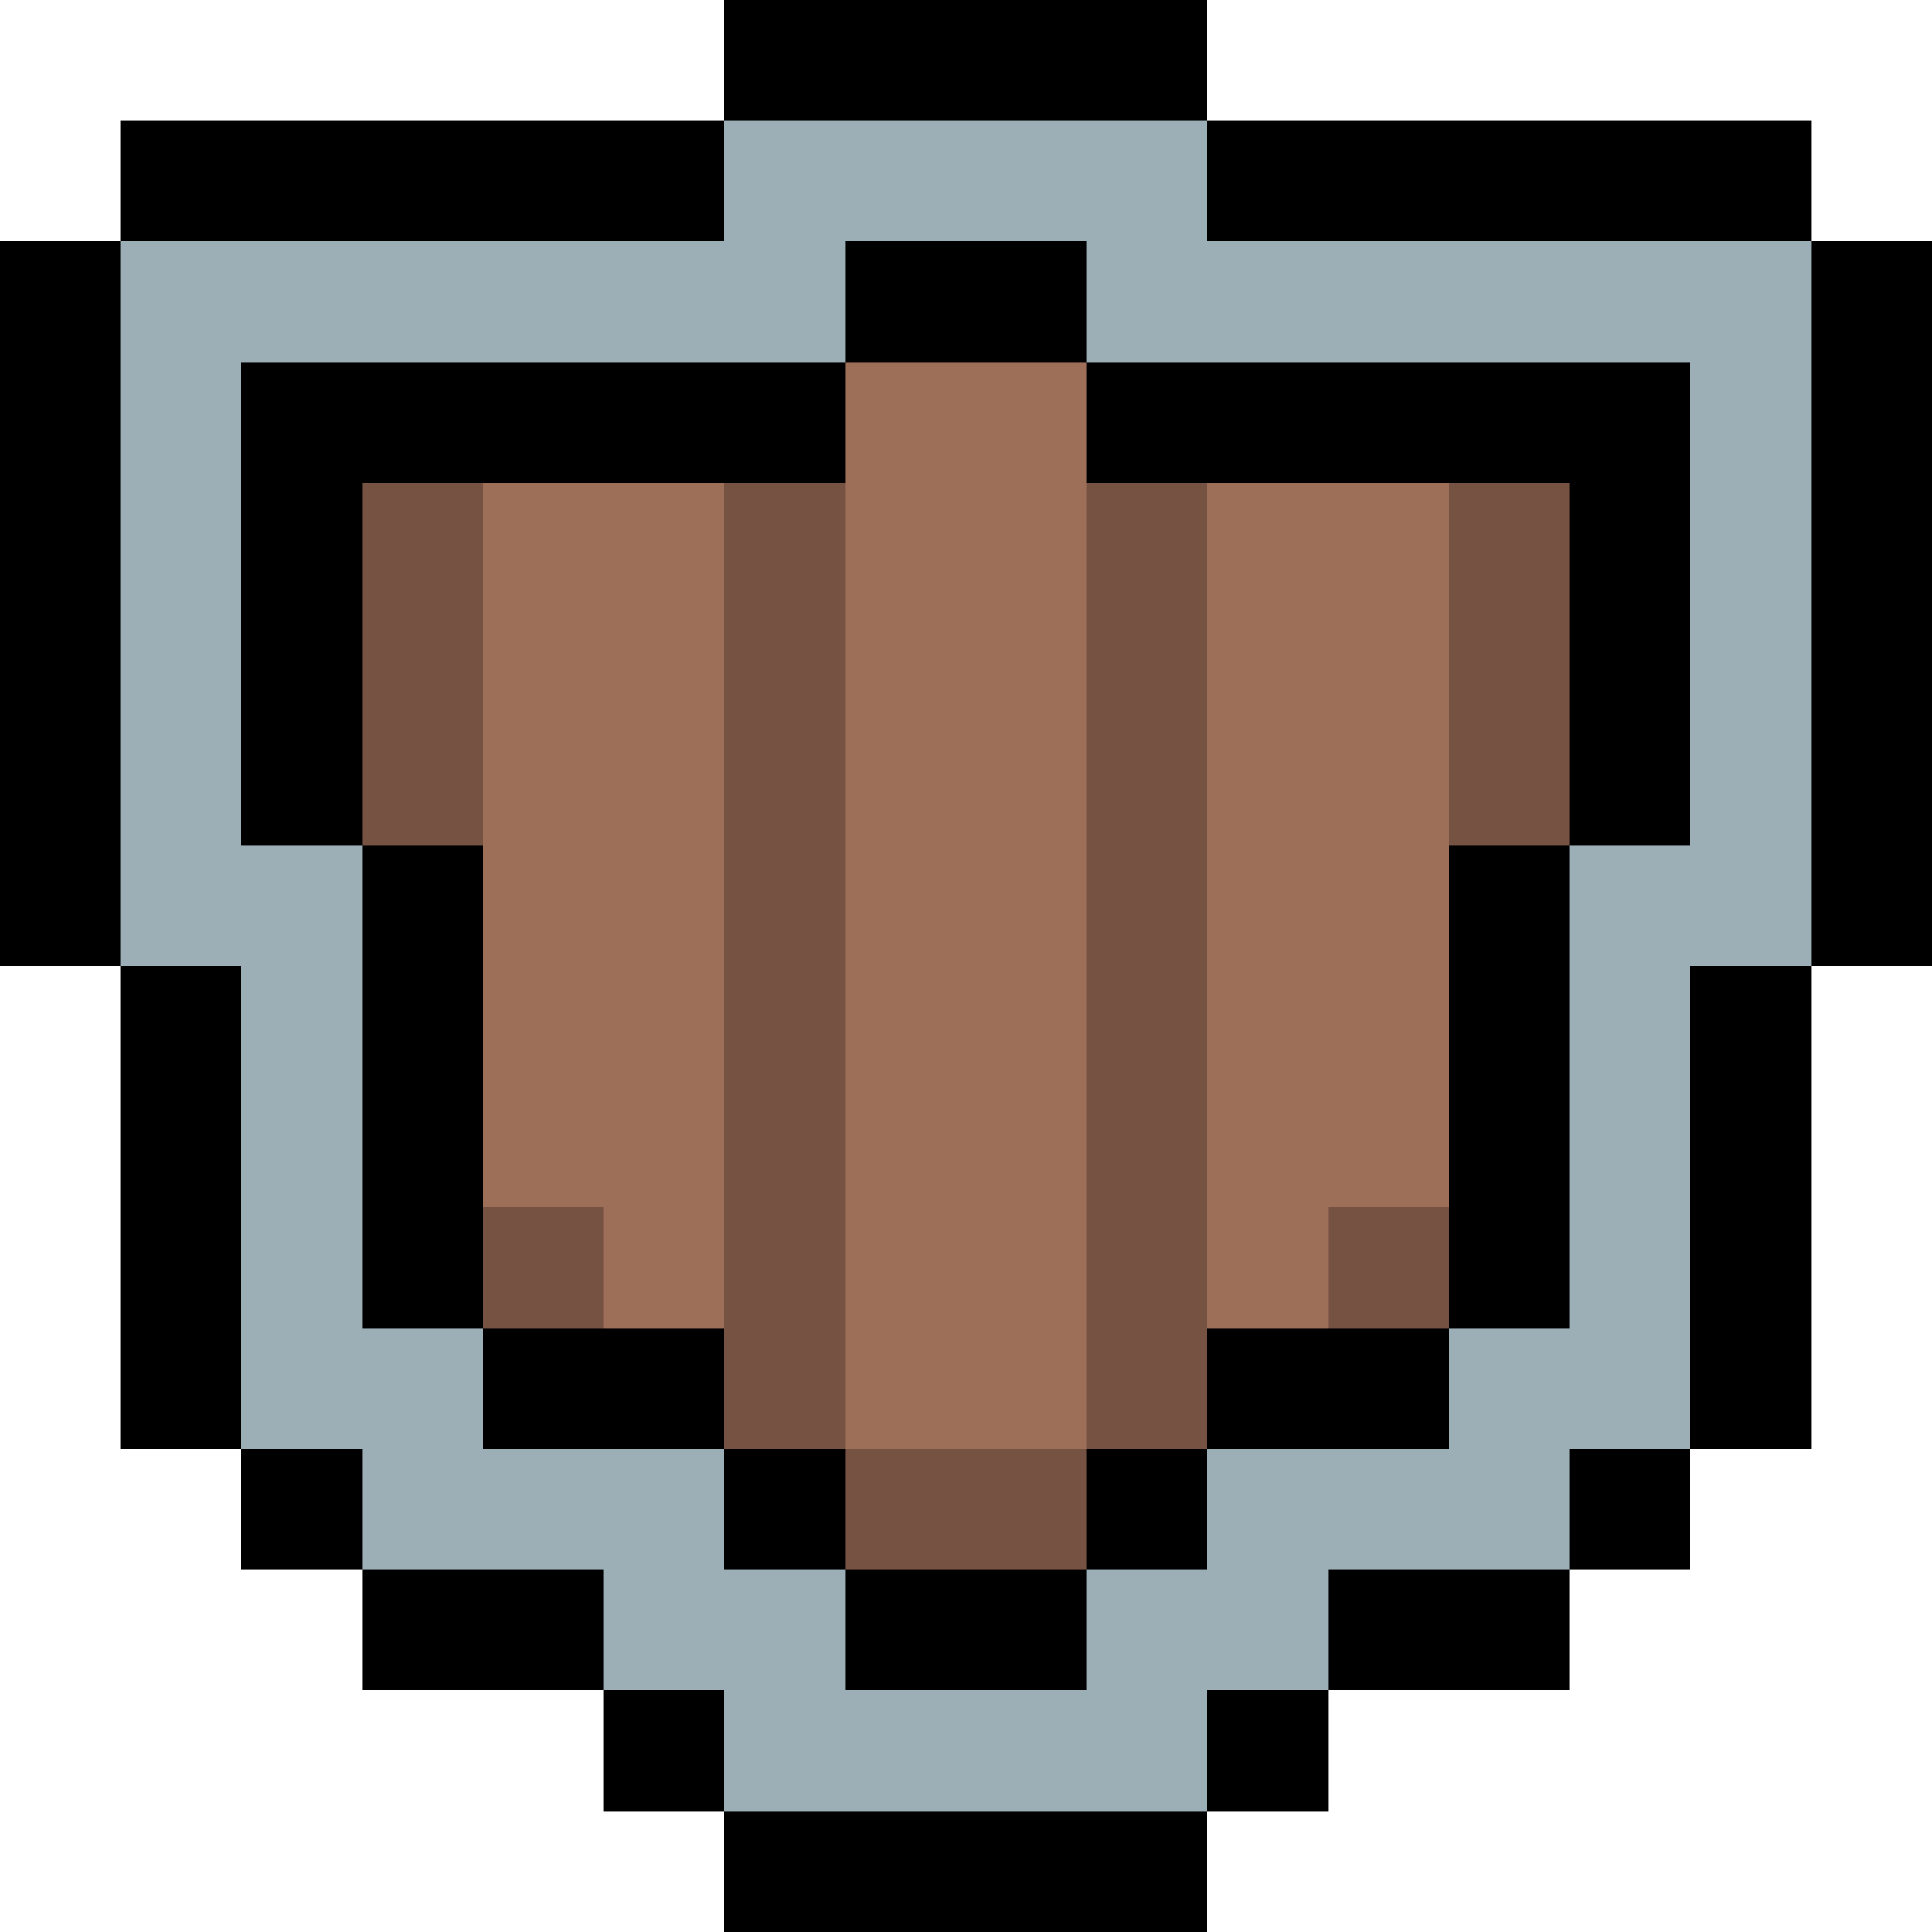
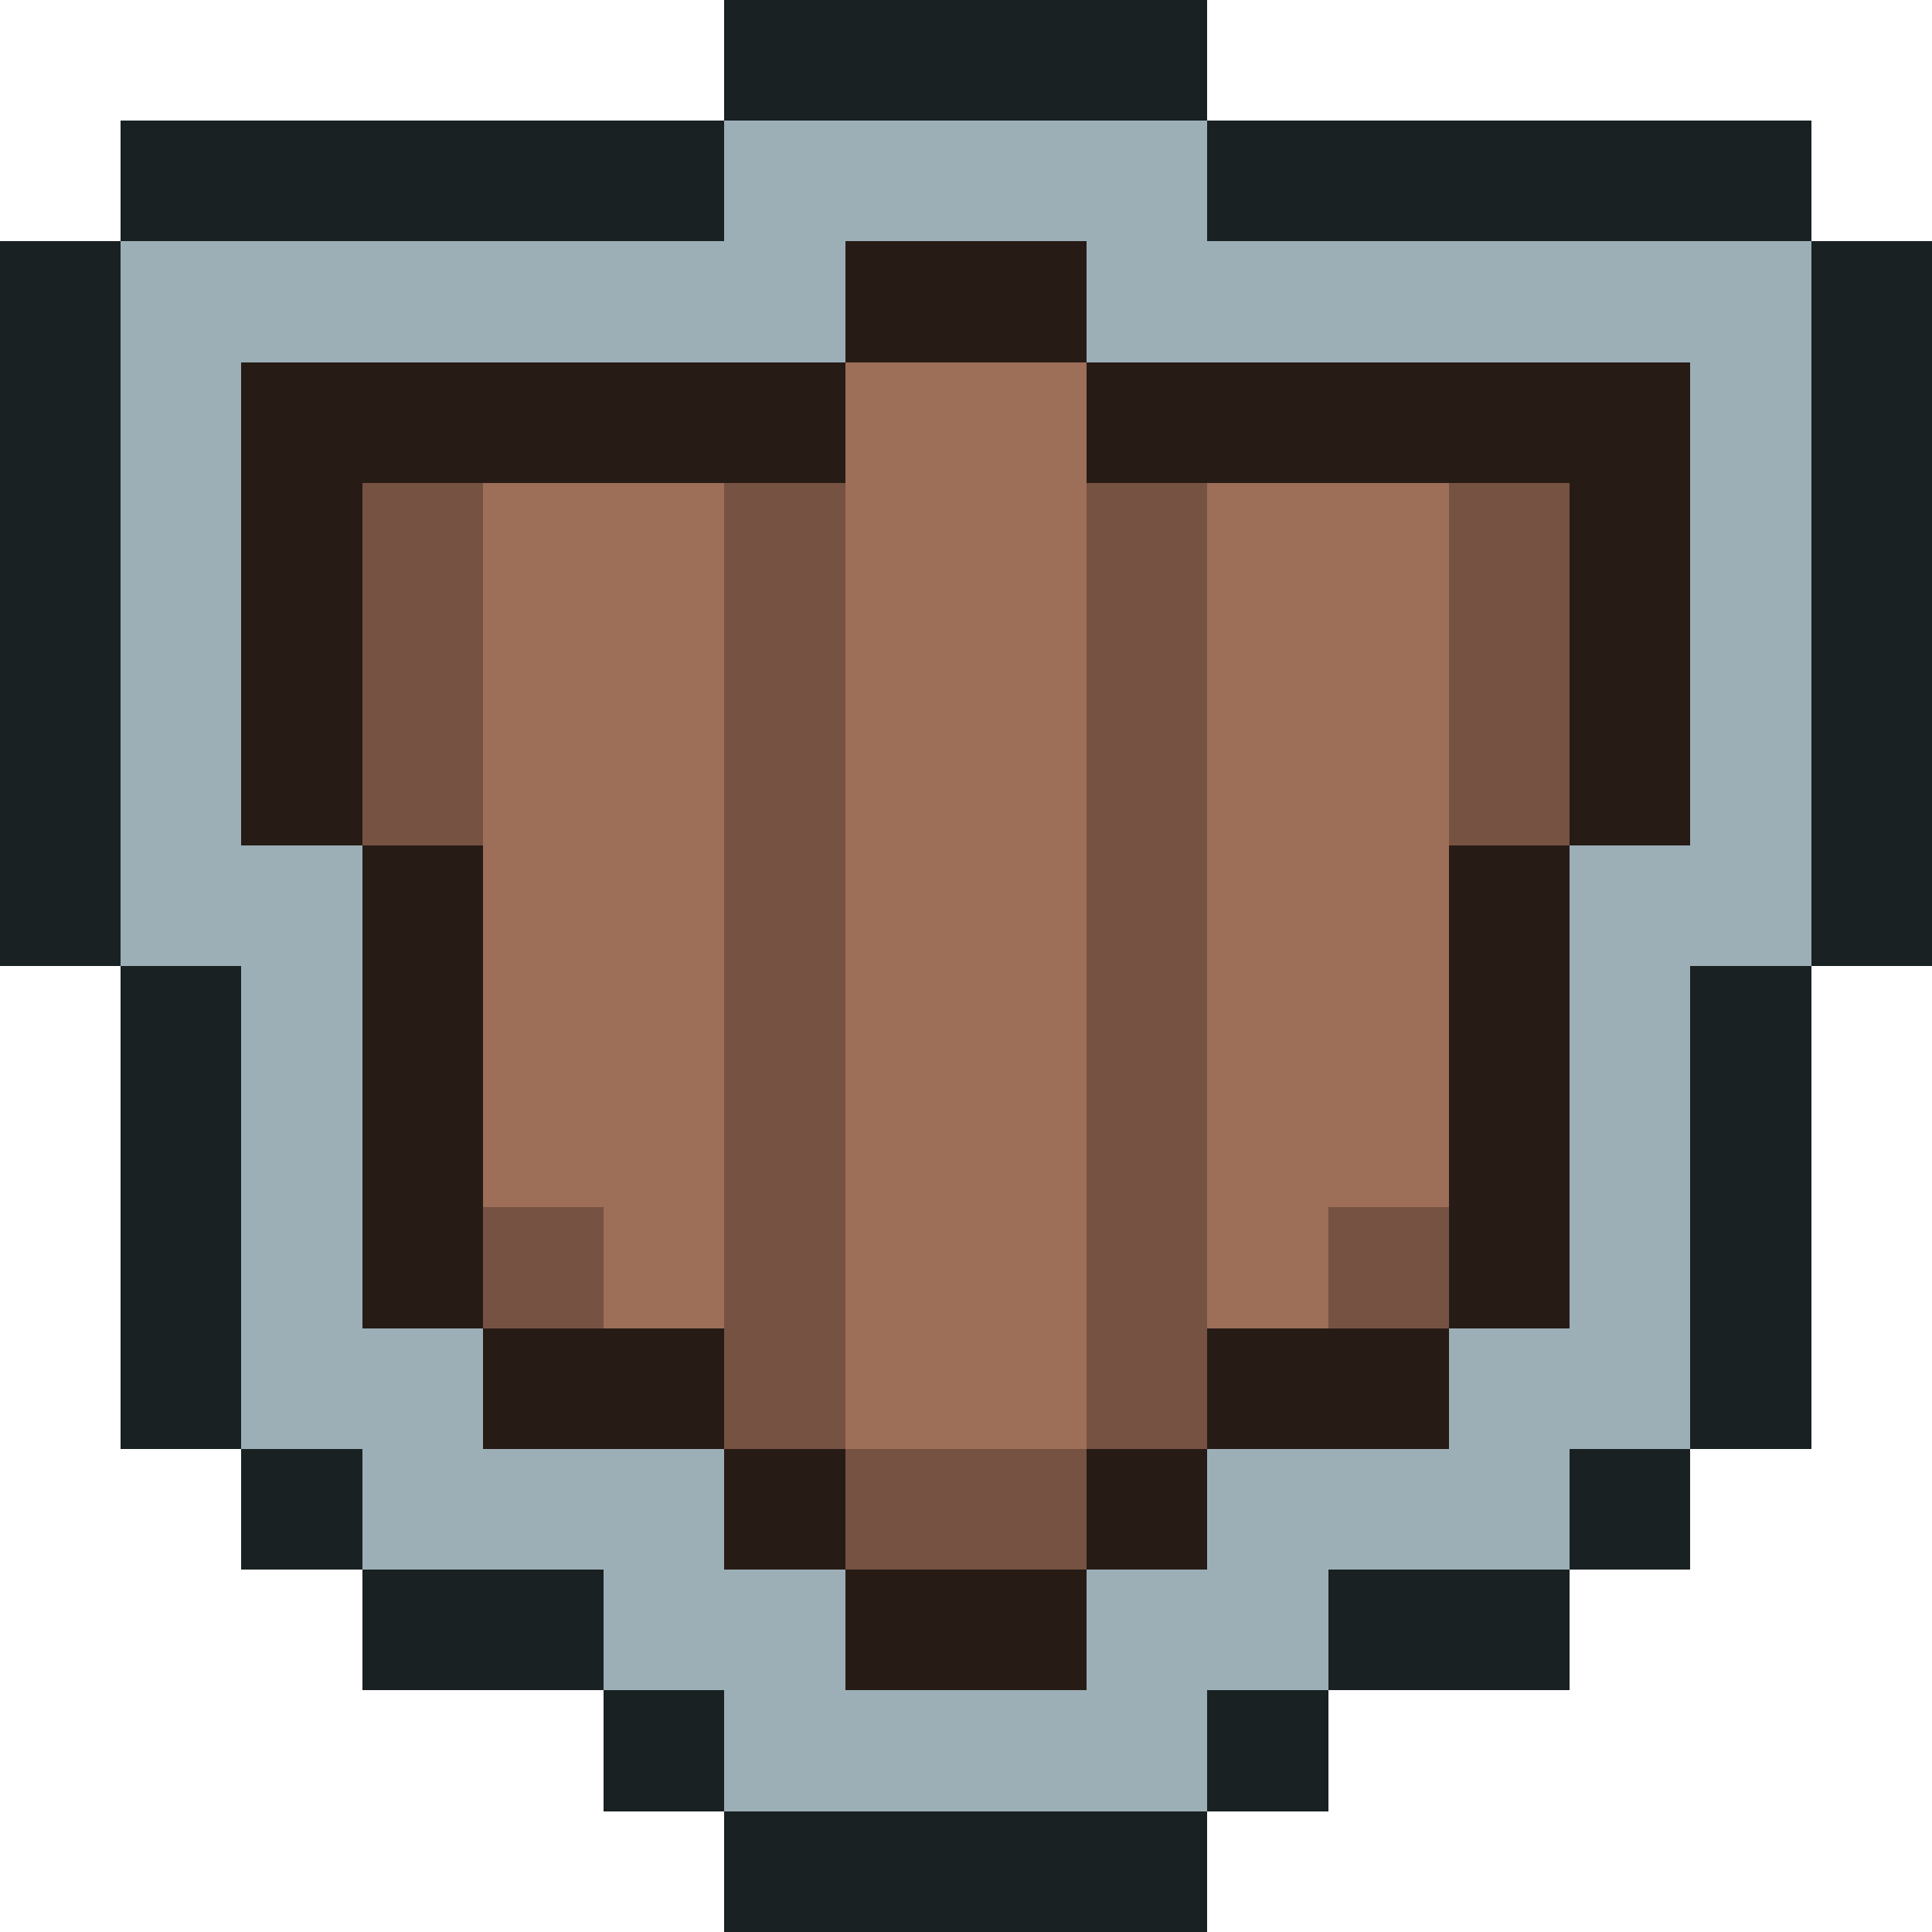
<svg xmlns="http://www.w3.org/2000/svg" viewBox="0 -0.5 16 16" shape-rendering="crispEdges">
-   <path stroke="#000000" d="M6 0h4M1 1h5M10 1h5M0 2h1M7 2h2M15 2h1M0 3h1M2 3h5M9 3h5M15 3h1M0 4h1M2 4h1M13 4h1M15 4h1M0 5h1M2 5h1M13 5h1M15 5h1M0 6h1M2 6h1M13 6h1M15 6h1M0 7h1M3 7h1M12 7h1M15 7h1M1 8h1M3 8h1M12 8h1M14 8h1M1 9h1M3 9h1M12 9h1M14 9h1M1 10h1M3 10h1M12 10h1M14 10h1M1 11h1M4 11h2M10 11h2M14 11h1M2 12h1M6 12h1M9 12h1M13 12h1M3 13h2M7 13h2M11 13h2M5 14h1M10 14h1M6 15h4" />
+   <path stroke="#1a2123" d="M6 0h4M1 1h5M10 1h5M0 2h1M15 2h1M0 3h1M15 3h1M0 4h1M15 4h1M0 5h1M15 5h1M0 6h1M15 6h1M0 7h1M15 7h1M1 8h1M14 8h1M1 9h1M14 9h1M1 10h1M14 10h1M1 11h1M14 11h1M2 12h1M13 12h1M3 13h2M11 13h2M5 14h1M10 14h1M6 15h4" />
  <path stroke="#9cafb7" d="M6 1h4M1 2h6M9 2h6M1 3h1M14 3h1M1 4h1M14 4h1M1 5h1M14 5h1M1 6h1M14 6h1M1 7h2M13 7h2M2 8h1M13 8h1M2 9h1M13 9h1M2 10h1M13 10h1M2 11h2M12 11h2M3 12h3M10 12h3M5 13h2M9 13h2M6 14h4" />
+   <path stroke="#271b16" d="M7 2h2M2 3h5M9 3h5M2 4h1M13 4h1M2 5h1M13 5h1M2 6h1M13 6h1M3 7h1M12 7h1M3 8h1M12 8h1M3 9h1M12 9h1M3 10h1M12 10h1M4 11h2M10 11h2M6 12h1M9 12h1M7 13h2" />
  <path stroke="#9d6e58" d="M7 3h2M4 4h2M7 4h2M10 4h2M4 5h2M7 5h2M10 5h2M4 6h2M7 6h2M10 6h2M4 7h2M7 7h2M10 7h2M4 8h2M7 8h2M10 8h2M4 9h2M7 9h2M10 9h2M5 10h1M7 10h2M10 10h1M7 11h2" />
  <path stroke="#765242" d="M3 4h1M6 4h1M9 4h1M12 4h1M3 5h1M6 5h1M9 5h1M12 5h1M3 6h1M6 6h1M9 6h1M12 6h1M6 7h1M9 7h1M6 8h1M9 8h1M6 9h1M9 9h1M4 10h1M6 10h1M9 10h1M11 10h1M6 11h1M9 11h1M7 12h2" />
</svg>
